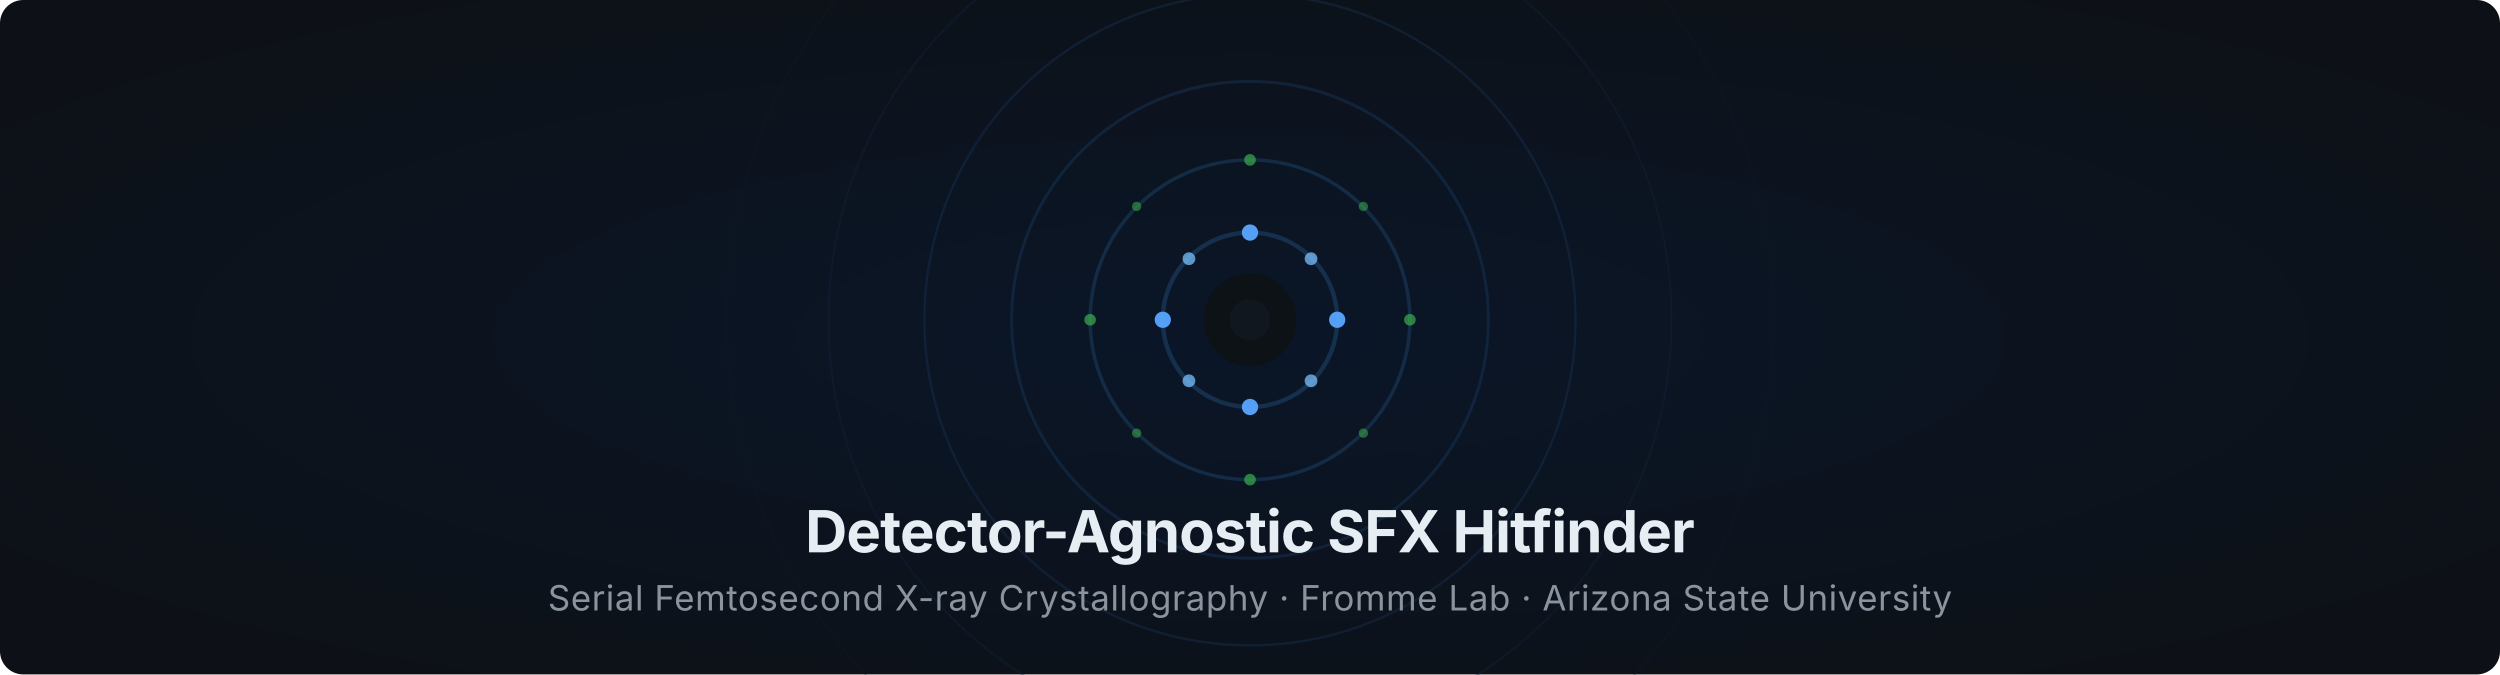
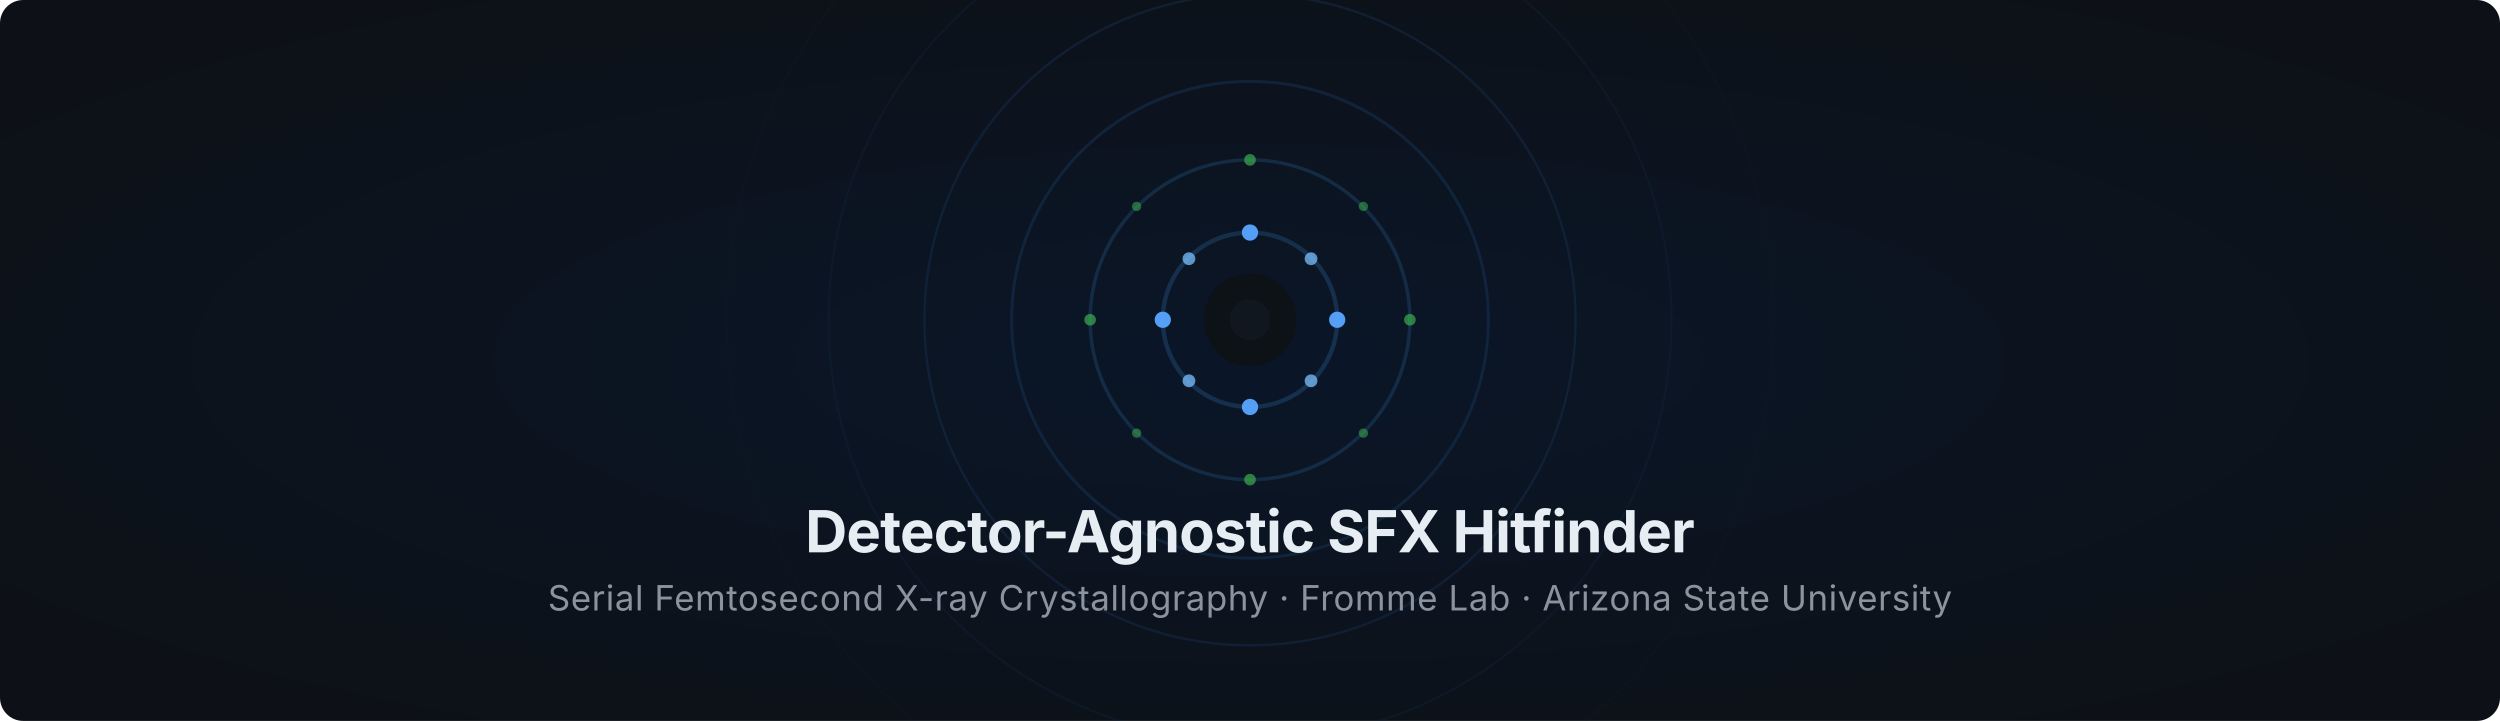
- <svg xmlns="http://www.w3.org/2000/svg" viewBox="0 0 860 232" width="860" height="232">
+ <svg xmlns="http://www.w3.org/2000/svg" viewBox="0 0 860 248" width="860" height="248">
  <defs>
    <radialGradient id="bg" cx="50%" cy="50%" r="60%">
      <stop offset="0%" stop-color="#0a1628" />
      <stop offset="100%" stop-color="#0d1117" />
    </radialGradient>
  </defs>
-   <rect width="860" height="232" fill="url(#bg)" rx="8" />
+   <rect width="860" height="248" fill="url(#bg)" rx="8" />
  <circle cx="430" cy="110" r="30" fill="none" stroke="#1a3a5c" stroke-width="1.5" opacity="0.7" />
  <circle cx="430" cy="110" r="55" fill="none" stroke="#1a3a5c" stroke-width="1.2" opacity="0.6" />
  <circle cx="430" cy="110" r="82" fill="none" stroke="#163356" stroke-width="1.0" opacity="0.5" />
  <circle cx="430" cy="110" r="112" fill="none" stroke="#163356" stroke-width="0.8" opacity="0.4" />
  <circle cx="430" cy="110" r="145" fill="none" stroke="#0f2440" stroke-width="0.7" opacity="0.35" />
  <circle cx="430" cy="110" r="180" fill="none" stroke="#0a1a30" stroke-width="0.6" opacity="0.25" />
  <circle cx="430" cy="80" r="2.8" fill="#58a6ff" opacity="0.95" />
  <circle cx="430" cy="140" r="2.8" fill="#58a6ff" opacity="0.95" />
  <circle cx="400" cy="110" r="2.8" fill="#58a6ff" opacity="0.95" />
  <circle cx="460" cy="110" r="2.8" fill="#58a6ff" opacity="0.95" />
  <circle cx="409" cy="89" r="2.2" fill="#79c0ff" opacity="0.75" />
  <circle cx="451" cy="89" r="2.2" fill="#79c0ff" opacity="0.75" />
  <circle cx="409" cy="131" r="2.2" fill="#79c0ff" opacity="0.75" />
  <circle cx="451" cy="131" r="2.2" fill="#79c0ff" opacity="0.75" />
  <circle cx="430" cy="55" r="2.0" fill="#3fb950" opacity="0.65" />
  <circle cx="430" cy="165" r="2.0" fill="#3fb950" opacity="0.65" />
  <circle cx="375" cy="110" r="2.0" fill="#3fb950" opacity="0.65" />
  <circle cx="485" cy="110" r="2.0" fill="#3fb950" opacity="0.65" />
  <circle cx="391" cy="71" r="1.6" fill="#3fb950" opacity="0.5" />
  <circle cx="469" cy="71" r="1.6" fill="#3fb950" opacity="0.5" />
  <circle cx="391" cy="149" r="1.6" fill="#3fb950" opacity="0.5" />
  <circle cx="469" cy="149" r="1.6" fill="#3fb950" opacity="0.5" />
  <circle cx="430" cy="110" r="16" fill="#0d1117" opacity="0.97" />
  <circle cx="430" cy="110" r="7" fill="#111820" opacity="0.85" />
  <text x="430" y="190" text-anchor="middle" font-family="-apple-system, BlinkMacSystemFont, 'Segoe UI', sans-serif" font-size="20" font-weight="700" fill="#e6edf3" letter-spacing="-0.3">
    Detector-Agnostic SFX Hitfinder
  </text>
  <text x="430" y="210" text-anchor="middle" font-family="-apple-system, BlinkMacSystemFont, 'Segoe UI', sans-serif" font-size="12" fill="#8b949e" letter-spacing="0.2">
    Serial Femtosecond X-ray Crystallography · Fromme Lab · Arizona State University
  </text>
</svg>
